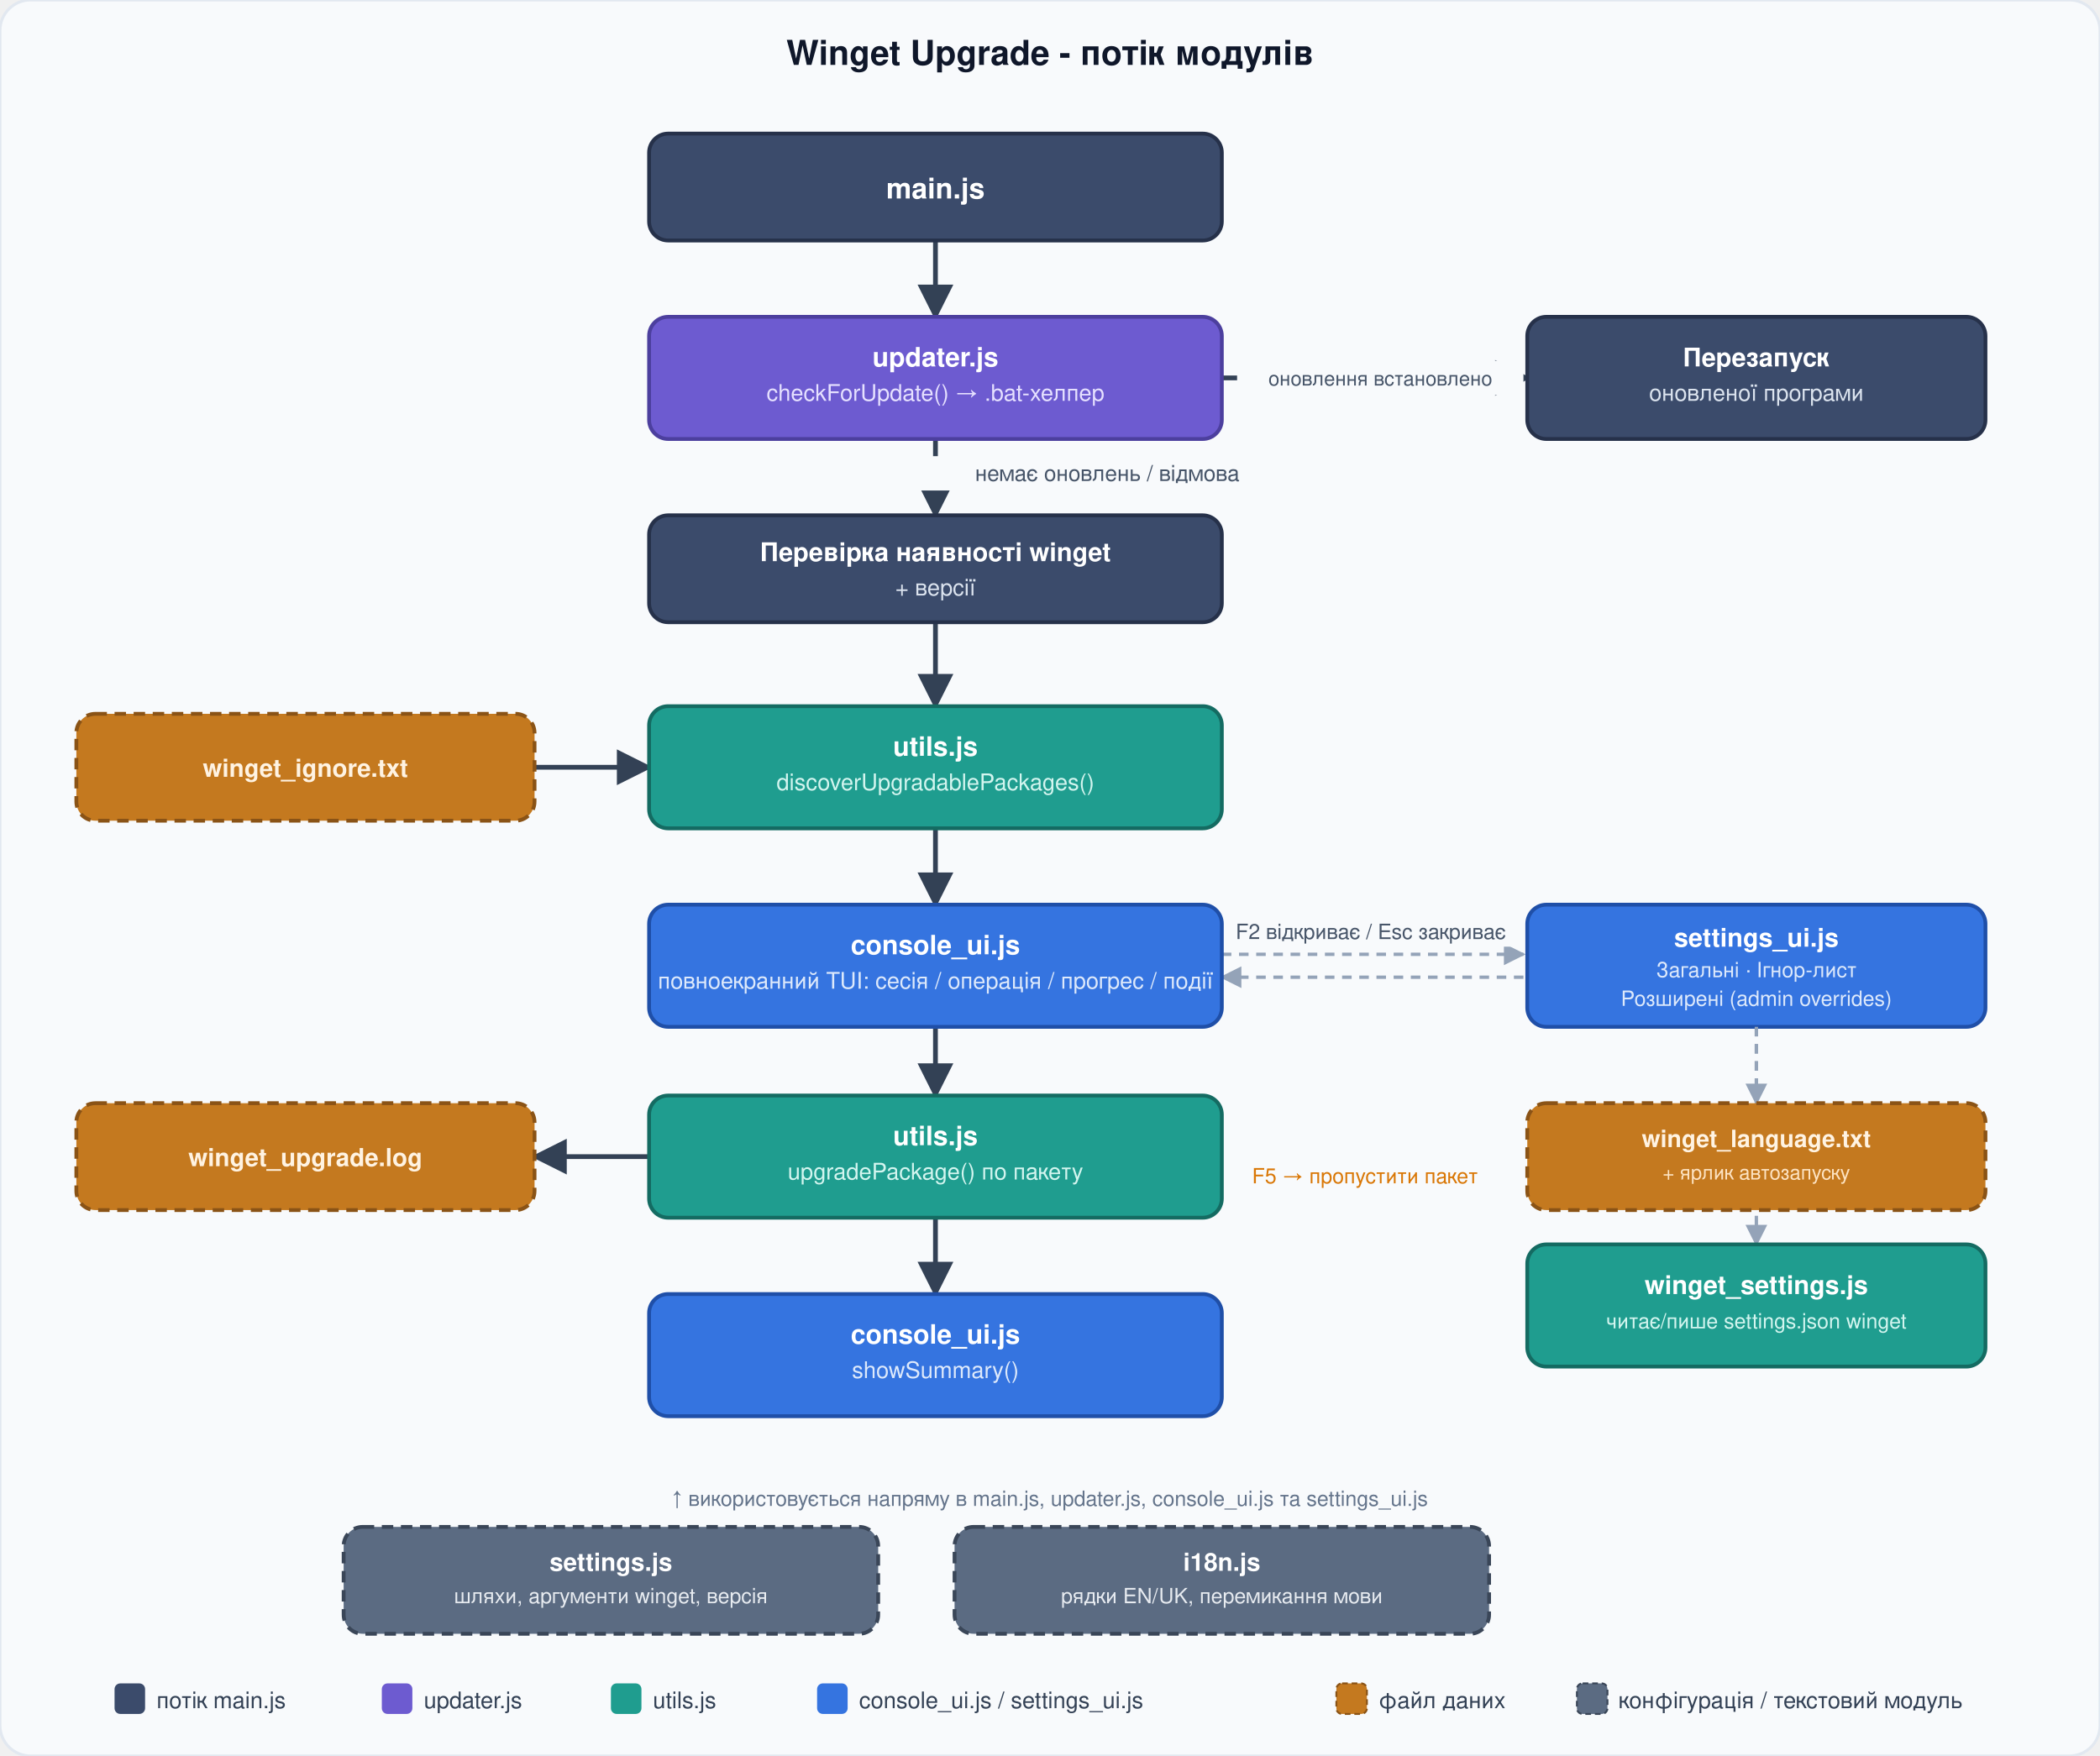
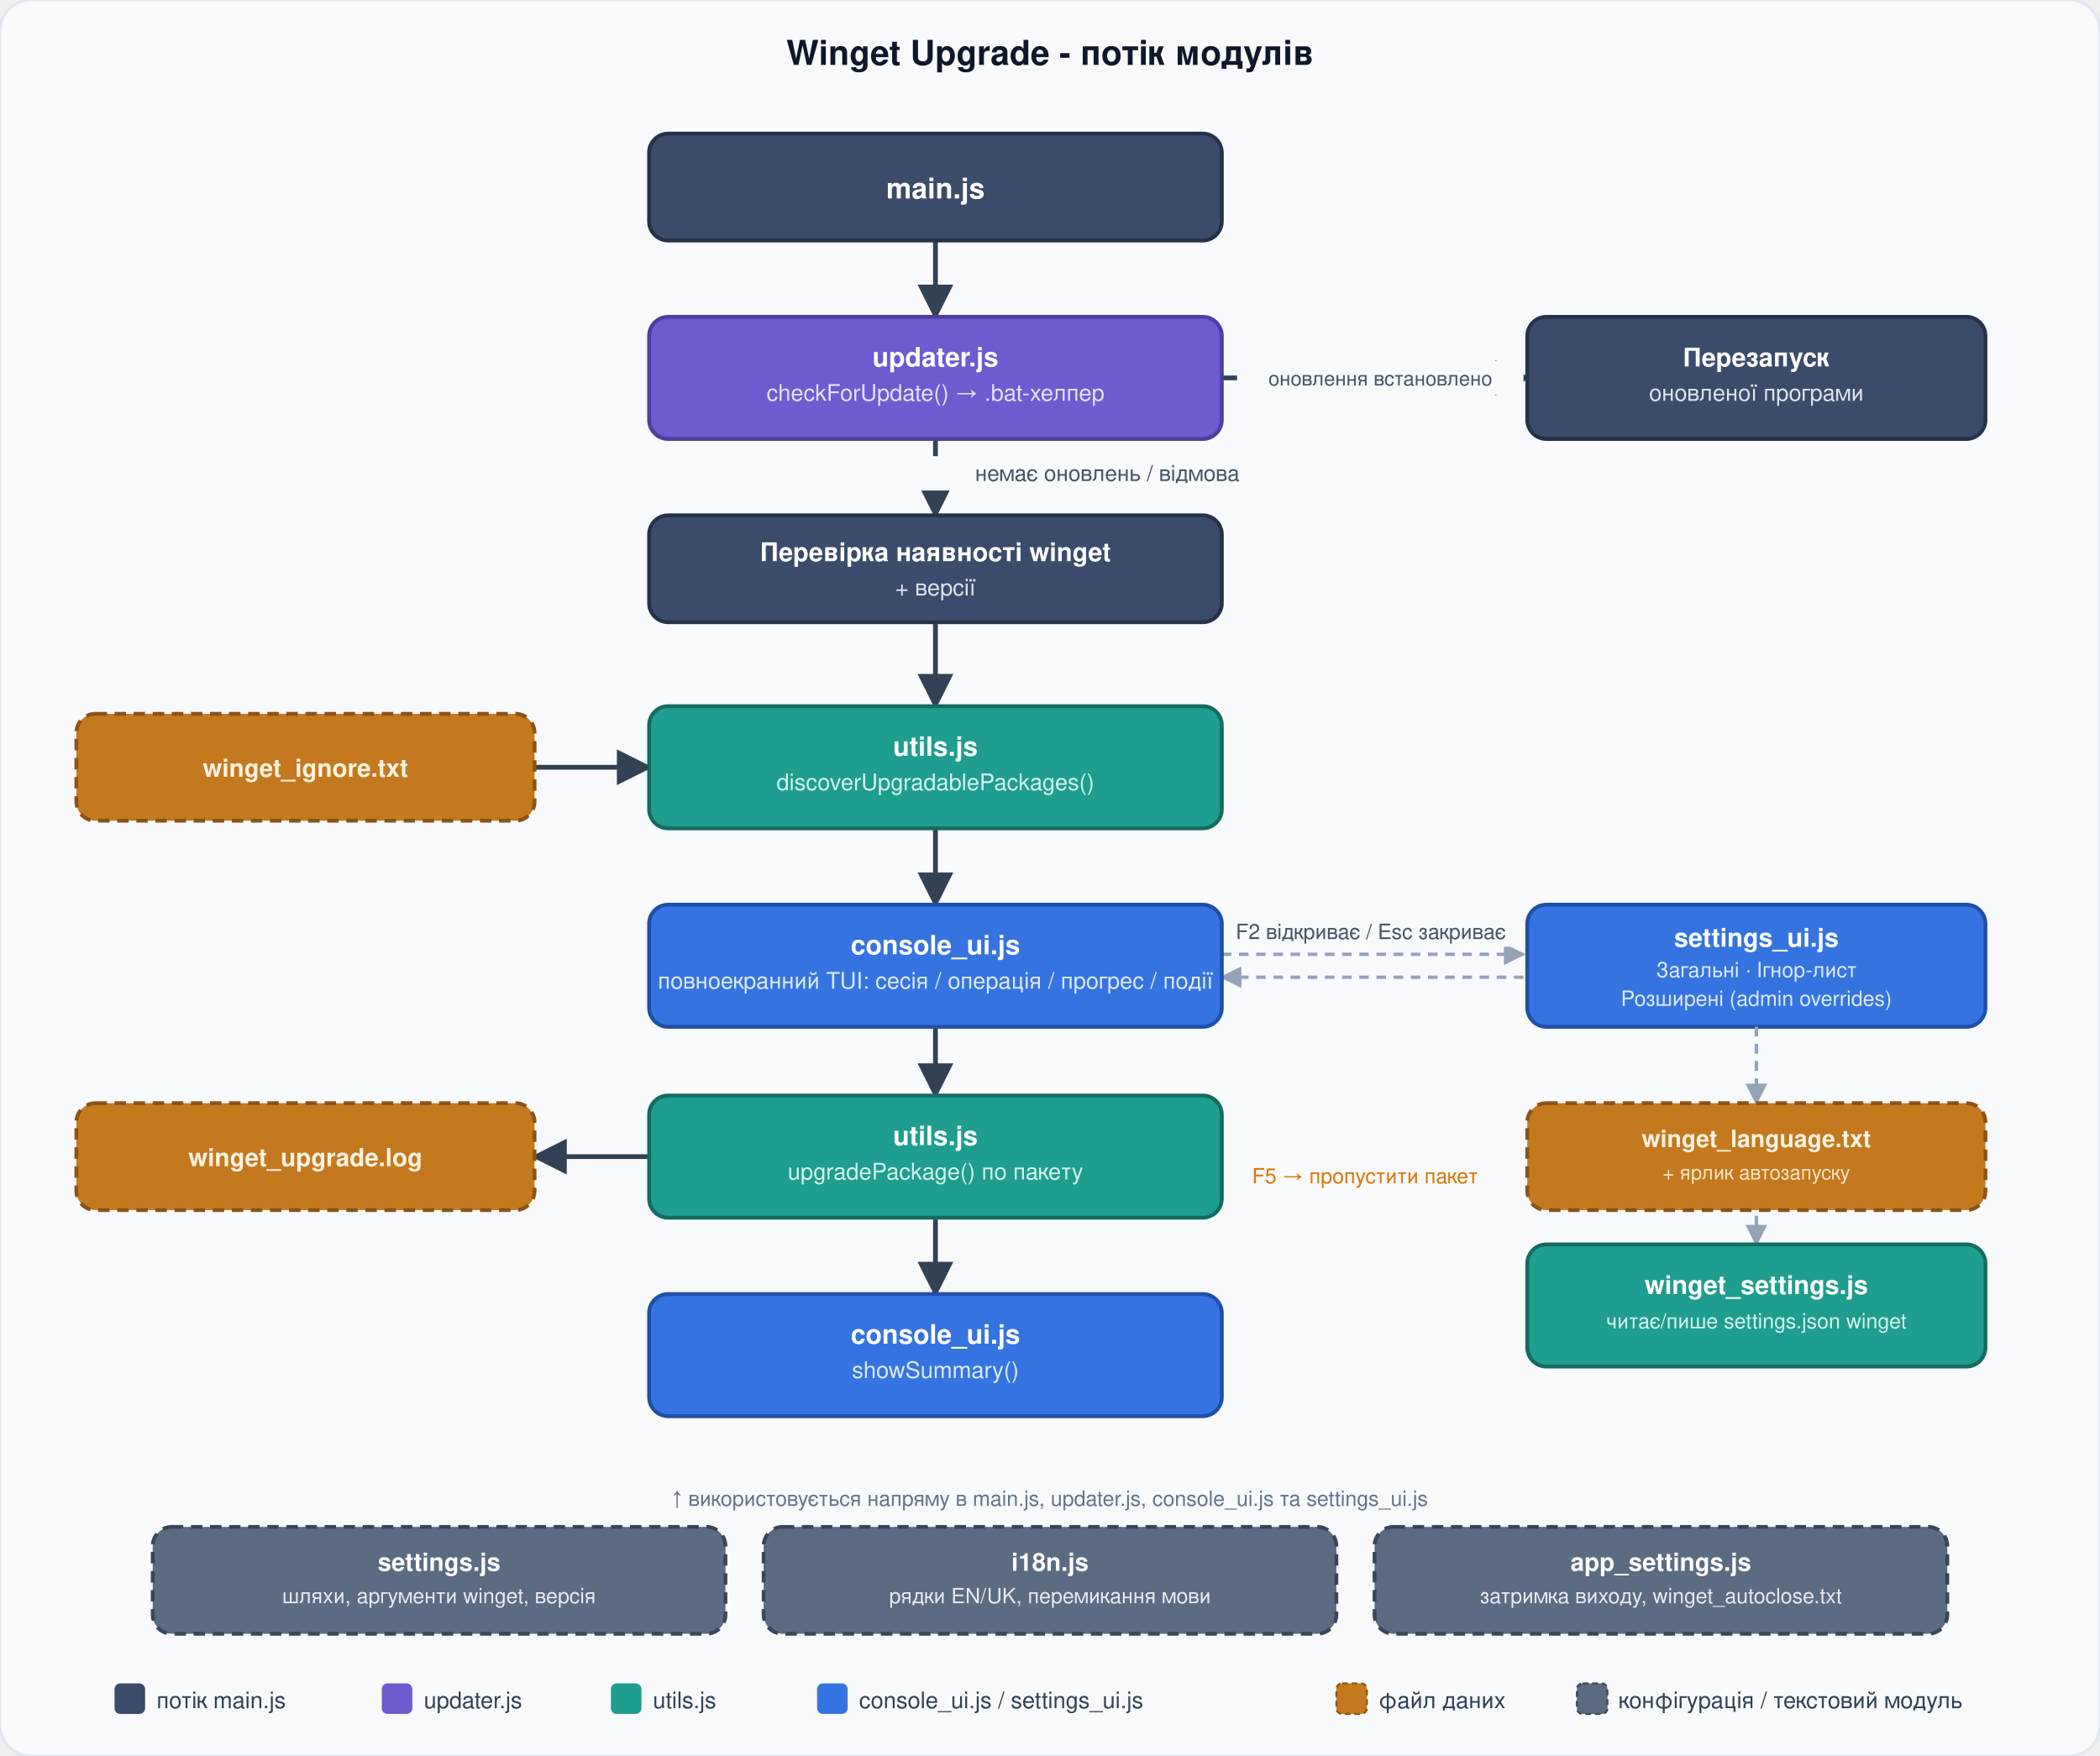
<svg xmlns="http://www.w3.org/2000/svg" viewBox="0 0 1100 920" font-family="Segoe UI, Helvetica, Arial, sans-serif">
  <defs>
    <marker id="arrowSolid" viewBox="0 0 10 10" refX="9" refY="5" markerWidth="7.5" markerHeight="7.5" orient="auto-start-reverse">
      <path d="M0,0 L10,5 L0,10 z" class="arrow-solid" />
    </marker>
    <marker id="arrowDashed" viewBox="0 0 10 10" refX="9" refY="5" markerWidth="6.5" markerHeight="6.5" orient="auto-start-reverse">
      <path d="M0,0 L10,5 L0,10 z" class="arrow-dashed" />
    </marker>
  </defs>
  <style>
    .frame { fill: #f8fafc; stroke: #e2e8f0; }
    .title { fill: #0f172a; }
    .label-bg { fill: #f8fafc; }
    .label-text { fill: #475569; }
    .note-text { fill: #64748b; }
    .legend-text { fill: #334155; }
    .arrow-solid { fill: #334155; }
    .arrow-dashed { fill: #94a3b8; }
    .line-solid { stroke: #334155; }
    .line-dashed { stroke: #94a3b8; }

    @media (prefers-color-scheme: dark) {
      .frame { fill: #111827; stroke: #1f2937; }
      .title { fill: #e5e7eb; }
      .label-bg { fill: #111827; }
      .label-text { fill: #cbd5e1; }
      .note-text { fill: #94a3b8; }
      .legend-text { fill: #cbd5e1; }
      .arrow-solid { fill: #cbd5e1; }
      .arrow-dashed { fill: #64748b; }
      .line-solid { stroke: #cbd5e1; }
      .line-dashed { stroke: #64748b; }
    }
  </style>
  <rect x="0" y="0" width="1100" height="920" rx="16" class="frame" stroke-width="1.5" />
  <text x="550" y="34" text-anchor="middle" font-size="18" font-weight="700" class="title">Winget Upgrade - потік модулів</text>
  <line x1="490" y1="126" x2="490" y2="166" class="line-solid" stroke-width="2.5" marker-end="url(#arrowSolid)" />
  <line x1="640" y1="198" x2="800" y2="198" class="line-solid" stroke-width="2.5" marker-end="url(#arrowSolid)" />
  <line x1="490" y1="230" x2="490" y2="270" class="line-solid" stroke-width="2.5" marker-end="url(#arrowSolid)" />
  <line x1="490" y1="326" x2="490" y2="370" class="line-solid" stroke-width="2.5" marker-end="url(#arrowSolid)" />
  <line x1="280" y1="402" x2="340" y2="402" class="line-solid" stroke-width="2.5" marker-end="url(#arrowSolid)" />
  <line x1="490" y1="434" x2="490" y2="474" class="line-solid" stroke-width="2.5" marker-end="url(#arrowSolid)" />
  <line x1="490" y1="538" x2="490" y2="574" class="line-solid" stroke-width="2.5" marker-end="url(#arrowSolid)" />
  <line x1="340" y1="606" x2="280" y2="606" class="line-solid" stroke-width="2.5" marker-end="url(#arrowSolid)" />
  <line x1="490" y1="638" x2="490" y2="678" class="line-solid" stroke-width="2.5" marker-end="url(#arrowSolid)" />
  <line x1="640" y1="500" x2="798" y2="500" class="line-dashed" stroke-width="1.75" stroke-dasharray="5,4" marker-end="url(#arrowDashed)" />
  <line x1="798" y1="512" x2="640" y2="512" class="line-dashed" stroke-width="1.75" stroke-dasharray="5,4" marker-end="url(#arrowDashed)" />
  <line x1="920" y1="538" x2="920" y2="578" class="line-dashed" stroke-width="1.75" stroke-dasharray="5,4" marker-end="url(#arrowDashed)" />
  <g font-size="11.5">
    <rect x="648" y="189" width="150" height="18" class="label-bg" />
    <text x="723" y="202" text-anchor="middle" font-size="10.5" class="label-text">оновлення встановлено</text>
    <rect x="480" y="239" width="200" height="18" class="label-bg" />
    <text x="580" y="252" text-anchor="middle" class="label-text">немає оновлень / відмова</text>
    <rect x="642" y="480" width="152" height="16" class="label-bg" />
    <text x="718" y="492" text-anchor="middle" font-size="11" class="label-text">F2 відкриває / Esc закриває</text>
    <rect x="650" y="608" width="130" height="16" class="label-bg" />
    <text x="715" y="620" text-anchor="middle" font-size="11" fill="#d97706">F5 → пропустити пакет</text>
  </g>
  <g>
    <rect x="340" y="70" width="300" height="56" rx="10" fill="#3b4b6b" stroke="#26314a" stroke-width="2" />
    <text x="490" y="104" text-anchor="middle" font-size="15" font-weight="700" fill="#ffffff">main.js</text>
  </g>
  <g>
    <rect x="340" y="166" width="300" height="64" rx="10" fill="#6d5bd0" stroke="#4c3f9e" stroke-width="2" />
    <text x="490" y="192" text-anchor="middle" font-size="14" font-weight="700" fill="#ffffff">updater.js</text>
    <text x="490" y="210" text-anchor="middle" font-size="12" fill="#e6e1ff">checkForUpdate() → .bat-хелпер</text>
  </g>
  <g>
    <rect x="800" y="166" width="240" height="64" rx="10" fill="#3b4b6b" stroke="#26314a" stroke-width="2" />
    <text x="920" y="192" text-anchor="middle" font-size="13.5" font-weight="700" fill="#ffffff">Перезапуск</text>
    <text x="920" y="210" text-anchor="middle" font-size="12" fill="#dbe3ee">оновленої програми</text>
  </g>
  <g>
    <rect x="340" y="270" width="300" height="56" rx="10" fill="#3b4b6b" stroke="#26314a" stroke-width="2" />
    <text x="490" y="294" text-anchor="middle" font-size="13.5" font-weight="700" fill="#ffffff">Перевірка наявності winget</text>
    <text x="490" y="312" text-anchor="middle" font-size="12" fill="#dbe3ee">+ версії</text>
  </g>
  <g>
    <rect x="340" y="370" width="300" height="64" rx="10" fill="#1f9d8f" stroke="#146b62" stroke-width="2" />
    <text x="490" y="396" text-anchor="middle" font-size="14" font-weight="700" fill="#ffffff">utils.js</text>
    <text x="490" y="414" text-anchor="middle" font-size="12" fill="#d3f5ef">discoverUpgradablePackages()</text>
  </g>
  <g>
    <rect x="40" y="374" width="240" height="56" rx="10" fill="#c4791f" stroke="#8a5316" stroke-width="2" stroke-dasharray="6,4" />
    <text x="160" y="407" text-anchor="middle" font-size="13" font-weight="700" fill="#fff3e2">winget_ignore.txt</text>
  </g>
  <g>
    <rect x="340" y="474" width="300" height="64" rx="10" fill="#3574e0" stroke="#1f4fa8" stroke-width="2" />
    <text x="490" y="500" text-anchor="middle" font-size="14" font-weight="700" fill="#ffffff">console_ui.js</text>
    <text x="490" y="518" text-anchor="middle" font-size="12" fill="#dde9fb">повноекранний TUI: сесія / операція / прогрес / події</text>
  </g>
  <g>
    <rect x="800" y="474" width="240" height="64" rx="10" fill="#3574e0" stroke="#1f4fa8" stroke-width="2" />
    <text x="920" y="496" text-anchor="middle" font-size="13.5" font-weight="700" fill="#ffffff">settings_ui.js</text>
    <text x="920" y="512" text-anchor="middle" font-size="11" fill="#dde9fb">Загальні · Ігнор-лист</text>
    <text x="920" y="527" text-anchor="middle" font-size="11" fill="#dde9fb">Розширені (admin overrides)</text>
  </g>
  <line x1="920" y1="538" x2="920" y2="652" class="line-dashed" stroke-width="1.75" stroke-dasharray="5,4" marker-end="url(#arrowDashed)" />
  <g>
    <rect x="800" y="652" width="240" height="64" rx="10" fill="#1f9d8f" stroke="#146b62" stroke-width="2" />
    <text x="920" y="678" text-anchor="middle" font-size="13.5" font-weight="700" fill="#ffffff">winget_settings.js</text>
    <text x="920" y="696" text-anchor="middle" font-size="11" fill="#d3f5ef">читає/пише settings.json winget</text>
  </g>
  <g>
    <rect x="800" y="578" width="240" height="56" rx="10" fill="#c4791f" stroke="#8a5316" stroke-width="2" stroke-dasharray="6,4" />
    <text x="920" y="601" text-anchor="middle" font-size="12.5" font-weight="700" fill="#fff3e2">winget_language.txt</text>
    <text x="920" y="618" text-anchor="middle" font-size="10.5" fill="#fde3c2">+ ярлик автозапуску</text>
  </g>
  <g>
    <rect x="340" y="574" width="300" height="64" rx="10" fill="#1f9d8f" stroke="#146b62" stroke-width="2" />
    <text x="490" y="600" text-anchor="middle" font-size="14" font-weight="700" fill="#ffffff">utils.js</text>
    <text x="490" y="618" text-anchor="middle" font-size="12" fill="#d3f5ef">upgradePackage() по пакету</text>
  </g>
  <g>
    <rect x="40" y="578" width="240" height="56" rx="10" fill="#c4791f" stroke="#8a5316" stroke-width="2" stroke-dasharray="6,4" />
    <text x="160" y="611" text-anchor="middle" font-size="13" font-weight="700" fill="#fff3e2">winget_upgrade.log</text>
  </g>
  <g>
    <rect x="340" y="678" width="300" height="64" rx="10" fill="#3574e0" stroke="#1f4fa8" stroke-width="2" />
    <text x="490" y="704" text-anchor="middle" font-size="14" font-weight="700" fill="#ffffff">console_ui.js</text>
    <text x="490" y="722" text-anchor="middle" font-size="12" fill="#dde9fb">showSummary()</text>
  </g>
  <g>
-     <rect x="180" y="800" width="280" height="56" rx="10" fill="#5b6b82" stroke="#3a4658" stroke-width="2" stroke-dasharray="6,4" />
-     <text x="320" y="823" text-anchor="middle" font-size="13" font-weight="700" fill="#ffffff">settings.js</text>
-     <text x="320" y="840" text-anchor="middle" font-size="11" fill="#e7ebf0">шляхи, аргументи winget, версія</text>
+     <rect x="80" y="800" width="300" height="56" rx="10" fill="#5b6b82" stroke="#3a4658" stroke-width="2" stroke-dasharray="6,4" />
+     <text x="230" y="823" text-anchor="middle" font-size="13" font-weight="700" fill="#ffffff">settings.js</text>
+     <text x="230" y="840" text-anchor="middle" font-size="11" fill="#e7ebf0">шляхи, аргументи winget, версія</text>
  </g>
  <g>
-     <rect x="500" y="800" width="280" height="56" rx="10" fill="#5b6b82" stroke="#3a4658" stroke-width="2" stroke-dasharray="6,4" />
-     <text x="640" y="823" text-anchor="middle" font-size="13" font-weight="700" fill="#ffffff">i18n.js</text>
-     <text x="640" y="840" text-anchor="middle" font-size="11" fill="#e7ebf0">рядки EN/UK, перемикання мови</text>
+     <rect x="400" y="800" width="300" height="56" rx="10" fill="#5b6b82" stroke="#3a4658" stroke-width="2" stroke-dasharray="6,4" />
+     <text x="550" y="823" text-anchor="middle" font-size="13" font-weight="700" fill="#ffffff">i18n.js</text>
+     <text x="550" y="840" text-anchor="middle" font-size="11" fill="#e7ebf0">рядки EN/UK, перемикання мови</text>
+   </g>
+   <g>
+     <rect x="720" y="800" width="300" height="56" rx="10" fill="#5b6b82" stroke="#3a4658" stroke-width="2" stroke-dasharray="6,4" />
+     <text x="870" y="823" text-anchor="middle" font-size="13" font-weight="700" fill="#ffffff">app_settings.js</text>
+     <text x="870" y="840" text-anchor="middle" font-size="11" fill="#e7ebf0">затримка виходу, winget_autoclose.txt</text>
  </g>
  <text x="550" y="789" text-anchor="middle" font-size="11" class="note-text">↑ використовується напряму в main.js, updater.js, console_ui.js та settings_ui.js</text>
  <g font-size="12">
    <rect x="60" y="882" width="16" height="16" rx="3" fill="#3b4b6b" />
    <text x="82" y="895" class="legend-text">потік main.js</text>
    <rect x="200" y="882" width="16" height="16" rx="3" fill="#6d5bd0" />
    <text x="222" y="895" class="legend-text">updater.js</text>
    <rect x="320" y="882" width="16" height="16" rx="3" fill="#1f9d8f" />
    <text x="342" y="895" class="legend-text">utils.js</text>
    <rect x="428" y="882" width="16" height="16" rx="3" fill="#3574e0" />
    <text x="450" y="895" class="legend-text">console_ui.js / settings_ui.js</text>
    <rect x="700" y="882" width="16" height="16" rx="3" fill="#c4791f" stroke="#8a5316" stroke-dasharray="3,2" />
    <text x="722" y="895" class="legend-text">файл даних</text>
    <rect x="826" y="882" width="16" height="16" rx="3" fill="#5b6b82" stroke="#3a4658" stroke-dasharray="3,2" />
    <text x="848" y="895" class="legend-text">конфігурація / текстовий модуль</text>
  </g>
</svg>
